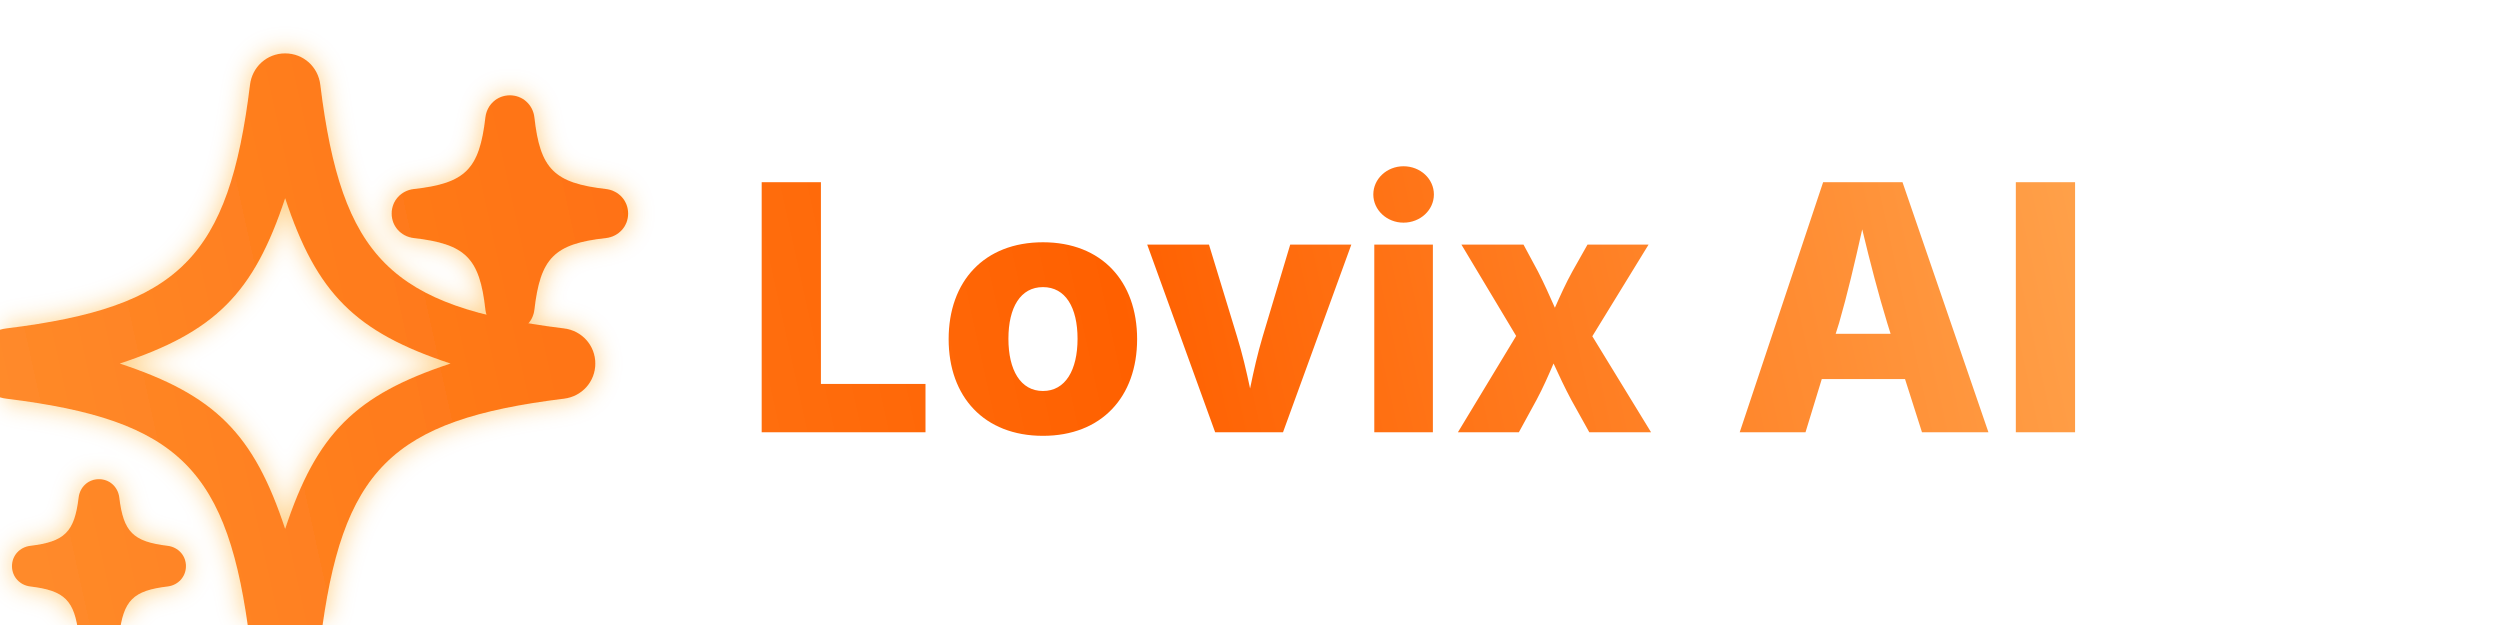
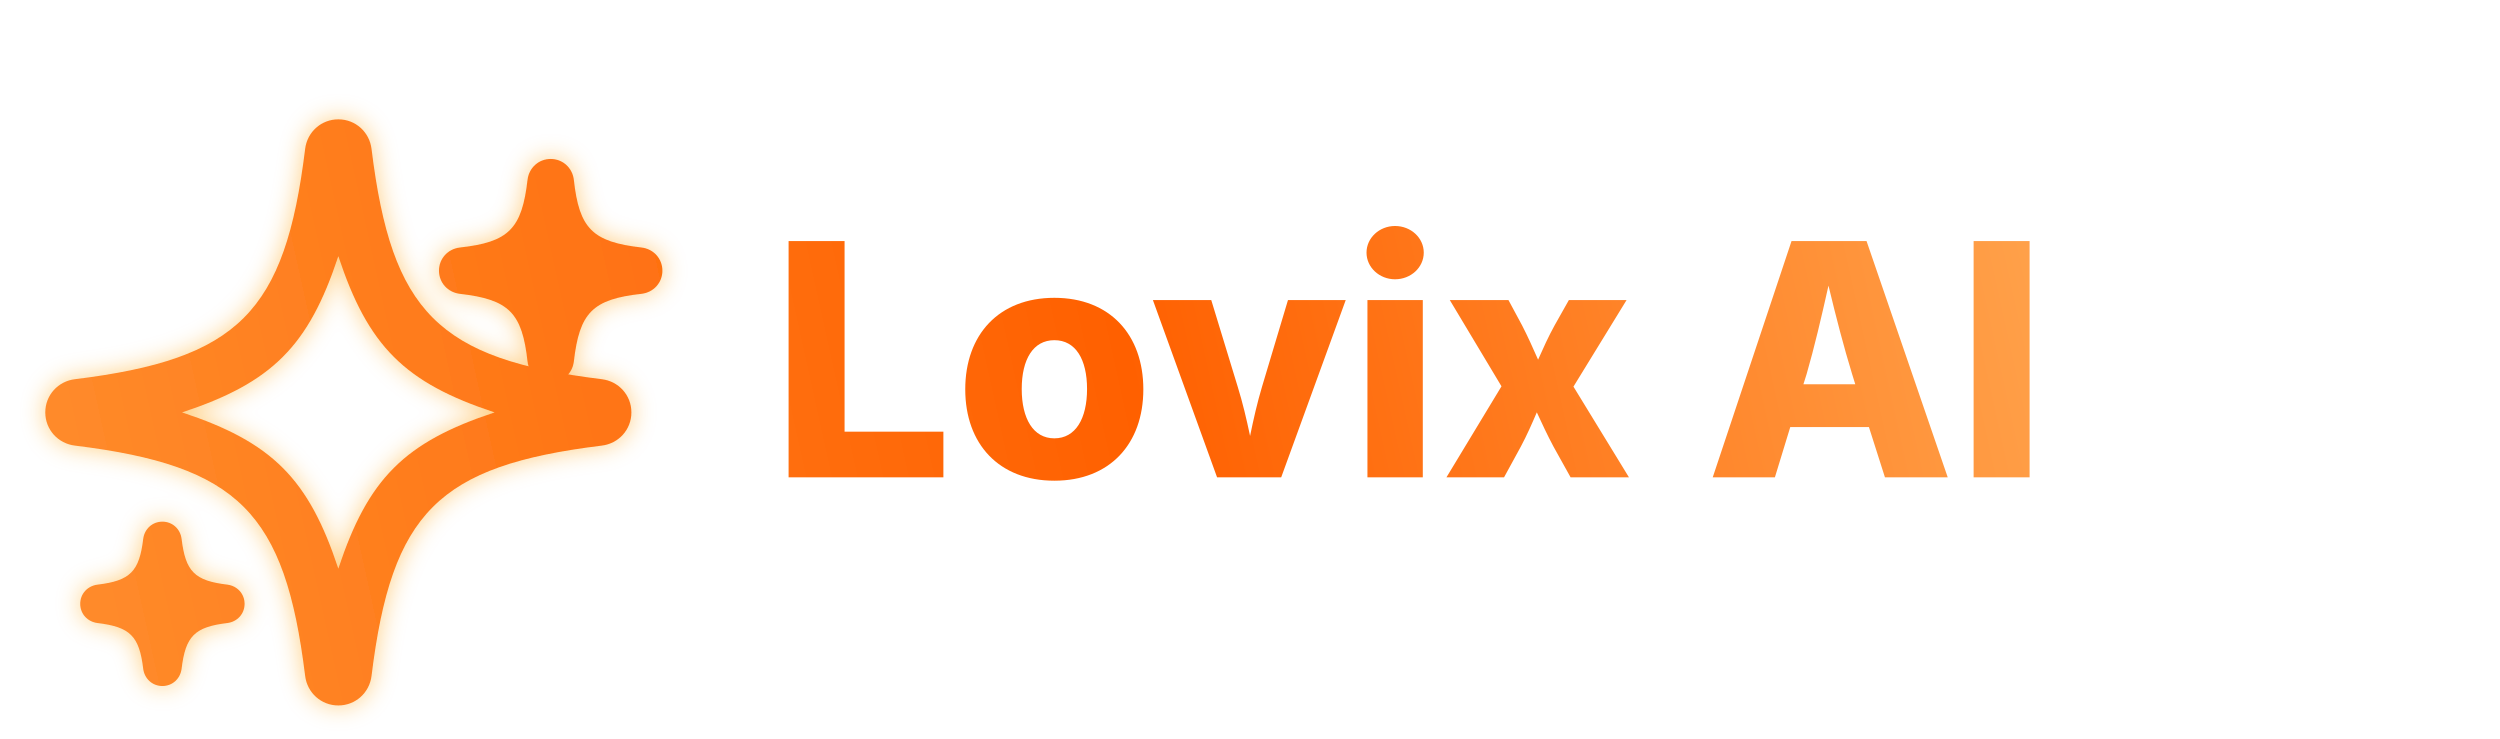
- <svg xmlns="http://www.w3.org/2000/svg" viewBox="0 0 960 240" role="img" aria-labelledby="title">
+ <svg xmlns="http://www.w3.org/2000/svg" viewBox="-28 -28 1016 300" role="img" aria-labelledby="title">
  <defs>
    <linearGradient id="lovix-orange" x1="14" y1="218" x2="884" y2="26" gradientUnits="userSpaceOnUse">
      <stop offset="0" stop-color="#ff8a2a" />
      <stop offset="0.48" stop-color="#ff6000" />
      <stop offset="1" stop-color="#ffb15c" />
    </linearGradient>
    <filter id="glow" x="-30%" y="-60%" width="160%" height="220%">
      <feGaussianBlur stdDeviation="5" result="blur" />
      <feColorMatrix in="blur" type="matrix" values="1 0 0 0 1 0 0.34 0 0 0.26 0 0 0 0 0 0 0 0 0.48 0" />
      <feMerge>
        <feMergeNode />
        <feMergeNode in="SourceGraphic" />
      </feMerge>
    </filter>
  </defs>
-   <rect width="960" height="240" fill="transparent" />
+   <rect x="-28" y="-28" width="1016" height="300" fill="transparent" />
  <g fill="url(#lovix-orange)" filter="url(#glow)">
    <path d="M109.5 20.5c7 0 12.7 5.2 13.5 12.1 8.2 66.4 27.1 85.3 93.5 93.5 6.9.8 12.1 6.5 12.1 13.5s-5.2 12.7-12.1 13.5c-66.4 8.2-85.3 27.1-93.5 93.5-.8 6.9-6.5 12.1-13.5 12.1s-12.7-5.2-13.5-12.1c-8.2-66.4-27.1-85.3-93.5-93.5-6.9-.8-12.1-6.5-12.1-13.5s5.2-12.7 12.1-13.5c66.4-8.2 85.3-27.1 93.5-93.5.8-6.9 6.5-12.1 13.5-12.1Zm0 55.6c-12.1 36.6-26.9 51.4-63.5 63.5 36.6 12.1 51.4 26.9 63.5 63.5 12.1-36.6 26.9-51.4 63.5-63.5-36.6-12.1-51.4-26.9-63.5-63.5Z" />
    <path d="M195.8 36.6c4.9 0 8.8 3.6 9.4 8.4 2.2 20 7.6 25.3 27.6 27.6 4.8.6 8.4 4.5 8.4 9.4s-3.6 8.8-8.4 9.4c-20 2.2-25.3 7.6-27.6 27.6-.6 4.8-4.5 8.4-9.4 8.4s-8.8-3.6-9.4-8.4c-2.2-20-7.6-25.3-27.6-27.6-4.8-.6-8.4-4.5-8.4-9.4s3.6-8.8 8.4-9.4c20-2.2 25.3-7.6 27.6-27.6.6-4.8 4.5-8.4 9.4-8.4Z" />
    <path d="M38 184c4.1 0 7.3 3 7.8 7 1.6 13.3 5.3 17 18.6 18.6 4 .5 7 3.7 7 7.8s-3 7.3-7 7.8c-13.3 1.6-17 5.3-18.6 18.6-.5 4-3.7 7-7.8 7s-7.3-3-7.8-7c-1.6-13.3-5.3-17-18.6-18.6-4-.5-7-3.7-7-7.8s3-7.3 7-7.8c13.3-1.6 17-5.3 18.6-18.6.5-4 3.7-7 7.8-7Z" />
  </g>
  <text x="285" y="166" fill="url(#lovix-orange)" font-family="Space Grotesk, Inter, Arial, sans-serif" font-size="132" font-weight="800" letter-spacing="0">Lovix AI</text>
</svg>
